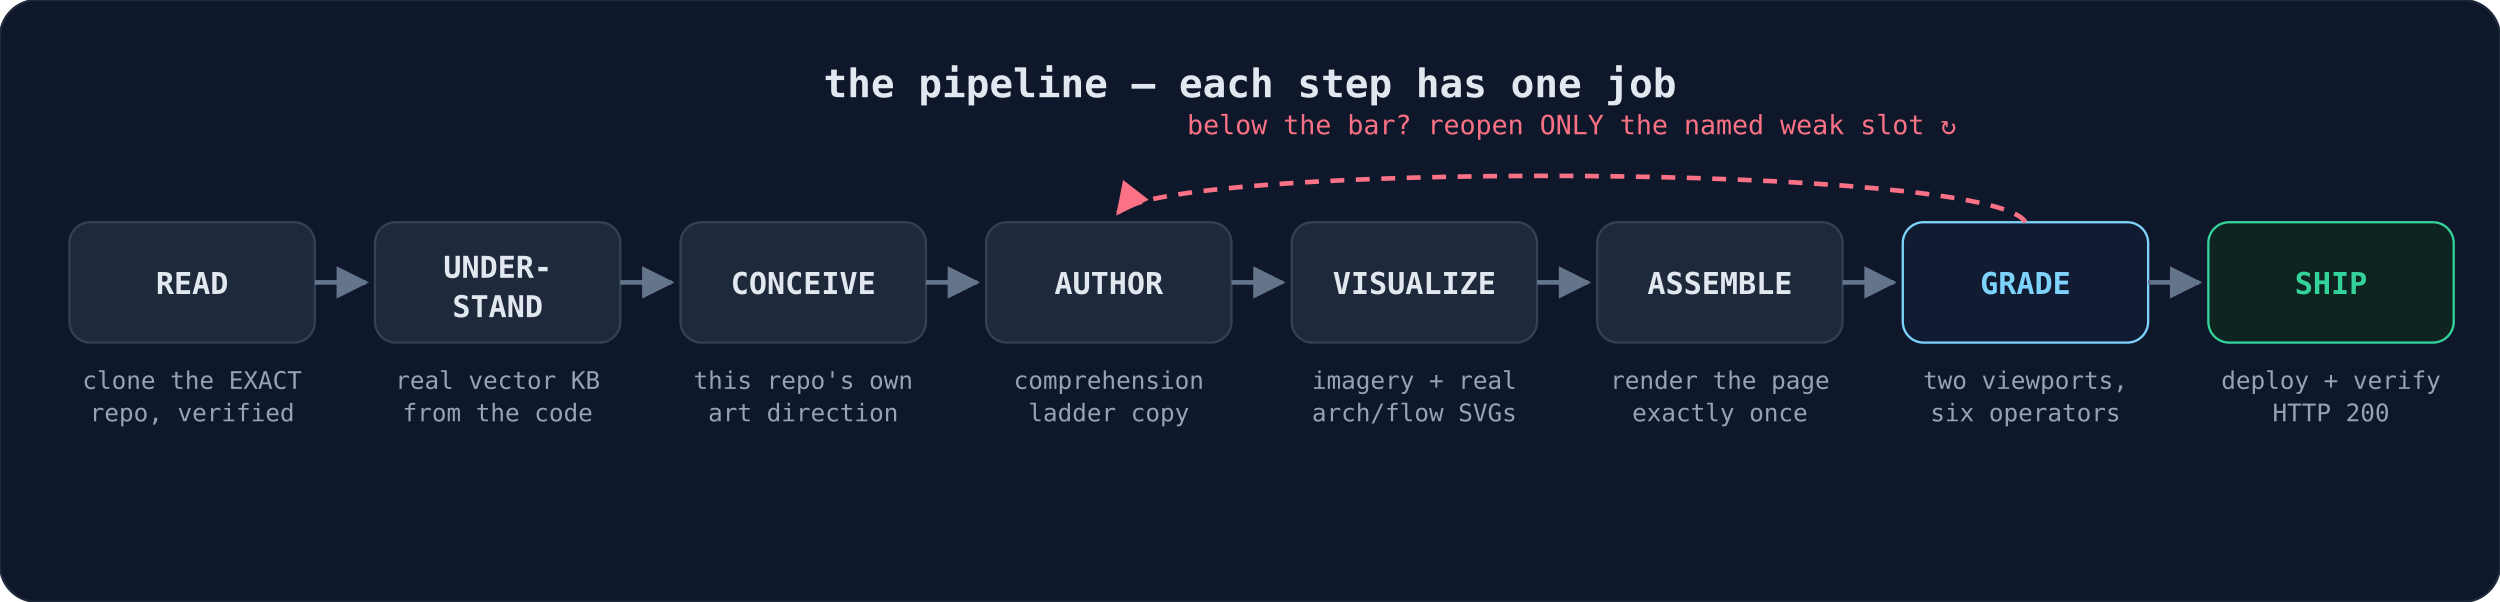
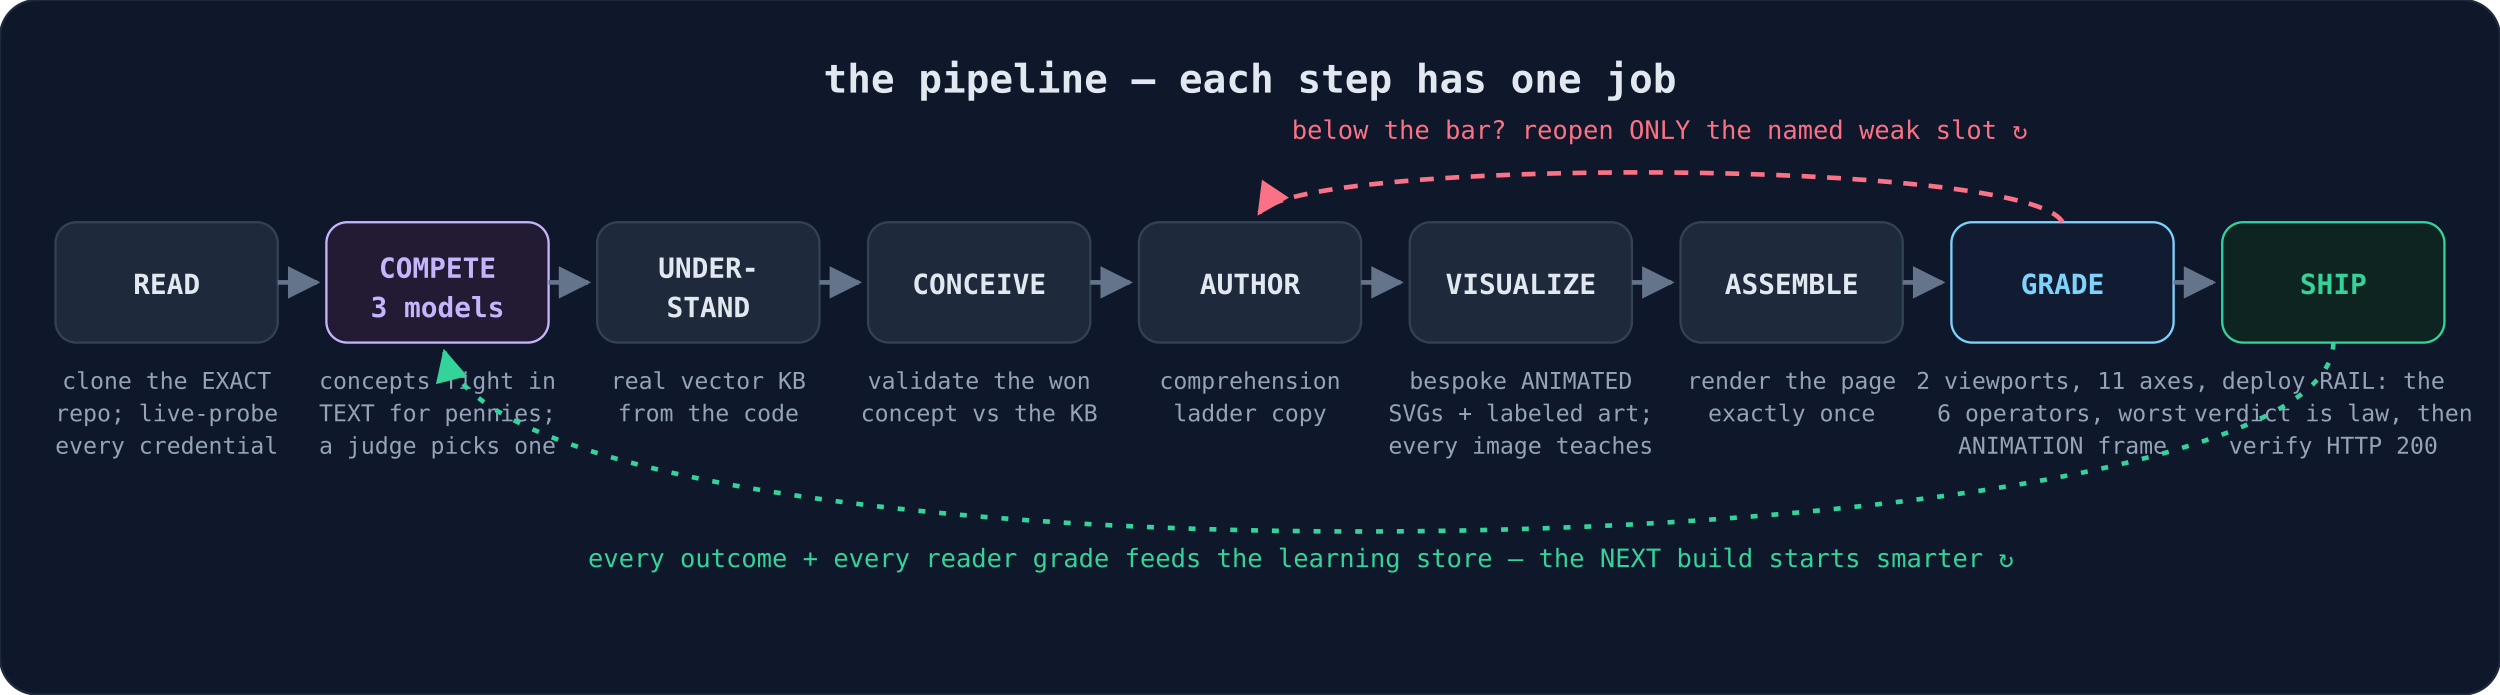
- <svg xmlns="http://www.w3.org/2000/svg" viewBox="0 0 1080 260" font-family="ui-monospace,SFMono-Regular,Menlo,Consolas,monospace">
+ <svg xmlns="http://www.w3.org/2000/svg" viewBox="0 0 1080 300" font-family="ui-monospace,SFMono-Regular,Menlo,Consolas,monospace">
  <defs>
    <marker id="arr" viewBox="0 0 10 10" refX="9" refY="5" markerWidth="7" markerHeight="7" orient="auto-start-reverse">
      <path d="M0 0 L10 5 L0 10 z" fill="#64748b" />
    </marker>
    <marker id="arrR" viewBox="0 0 10 10" refX="9" refY="5" markerWidth="7" markerHeight="7" orient="auto-start-reverse">
      <path d="M0 0 L10 5 L0 10 z" fill="#fb7185" />
    </marker>
+     <marker id="arrG" viewBox="0 0 10 10" refX="9" refY="5" markerWidth="7" markerHeight="7" orient="auto-start-reverse">
+       <path d="M0 0 L10 5 L0 10 z" fill="#34d399" />
+     </marker>
  </defs>
-   <rect x="0" y="0" width="1080" height="260" rx="16" fill="#0f172a" stroke="#1e293b" />
-   <text x="540" y="42" text-anchor="middle" fill="#e2e8f0" font-size="17" font-weight="bold">the pipeline — each step has one job</text>
-   <g font-size="13" font-weight="bold" text-anchor="middle">
-     <rect x="30" y="96" width="106" height="52" rx="9" fill="#1e293b" stroke="#334155" />
-     <text x="83" y="127" fill="#e2e8f0">READ</text>
-     <rect x="162" y="96" width="106" height="52" rx="9" fill="#1e293b" stroke="#334155" />
-     <text x="215" y="120" fill="#e2e8f0">UNDER-</text>
-     <text x="215" y="137" fill="#e2e8f0">STAND</text>
-     <rect x="294" y="96" width="106" height="52" rx="9" fill="#1e293b" stroke="#334155" />
-     <text x="347" y="127" fill="#e2e8f0">CONCEIVE</text>
-     <rect x="426" y="96" width="106" height="52" rx="9" fill="#1e293b" stroke="#334155" />
-     <text x="479" y="127" fill="#e2e8f0">AUTHOR</text>
-     <rect x="558" y="96" width="106" height="52" rx="9" fill="#1e293b" stroke="#334155" />
-     <text x="611" y="127" fill="#e2e8f0">VISUALIZE</text>
-     <rect x="690" y="96" width="106" height="52" rx="9" fill="#1e293b" stroke="#334155" />
-     <text x="743" y="127" fill="#e2e8f0">ASSEMBLE</text>
-     <rect x="822" y="96" width="106" height="52" rx="9" fill="#111c33" stroke="#7dd3fc" />
-     <text x="875" y="127" fill="#7dd3fc">GRADE</text>
-     <rect x="954" y="96" width="106" height="52" rx="9" fill="#0d2420" stroke="#34d399" />
-     <text x="1007" y="127" fill="#34d399">SHIP</text>
+   <rect x="0" y="0" width="1080" height="300" rx="16" fill="#0f172a" stroke="#1e293b" />
+   <text x="540" y="40" text-anchor="middle" fill="#e2e8f0" font-size="17" font-weight="bold">the pipeline — each step has one job</text>
+   <g font-size="12" font-weight="bold" text-anchor="middle">
+     <rect x="24" y="96" width="96" height="52" rx="9" fill="#1e293b" stroke="#334155" />
+     <text x="72" y="127" fill="#e2e8f0">READ</text>
+     <rect x="141" y="96" width="96" height="52" rx="9" fill="#231b33" stroke="#c4b5fd" />
+     <text x="189" y="120" fill="#c4b5fd">COMPETE</text>
+     <text x="189" y="137" fill="#c4b5fd">3 models</text>
+     <rect x="258" y="96" width="96" height="52" rx="9" fill="#1e293b" stroke="#334155" />
+     <text x="306" y="120" fill="#e2e8f0">UNDER-</text>
+     <text x="306" y="137" fill="#e2e8f0">STAND</text>
+     <rect x="375" y="96" width="96" height="52" rx="9" fill="#1e293b" stroke="#334155" />
+     <text x="423" y="127" fill="#e2e8f0">CONCEIVE</text>
+     <rect x="492" y="96" width="96" height="52" rx="9" fill="#1e293b" stroke="#334155" />
+     <text x="540" y="127" fill="#e2e8f0">AUTHOR</text>
+     <rect x="609" y="96" width="96" height="52" rx="9" fill="#1e293b" stroke="#334155" />
+     <text x="657" y="127" fill="#e2e8f0">VISUALIZE</text>
+     <rect x="726" y="96" width="96" height="52" rx="9" fill="#1e293b" stroke="#334155" />
+     <text x="774" y="127" fill="#e2e8f0">ASSEMBLE</text>
+     <rect x="843" y="96" width="96" height="52" rx="9" fill="#111c33" stroke="#7dd3fc" />
+     <text x="891" y="127" fill="#7dd3fc">GRADE</text>
+     <rect x="960" y="96" width="96" height="52" rx="9" fill="#0d2420" stroke="#34d399" />
+     <text x="1008" y="127" fill="#34d399">SHIP</text>
  </g>
  <g stroke="#64748b" stroke-width="2">
-     <line x1="136" y1="122" x2="158" y2="122" marker-end="url(#arr)" />
-     <line x1="268" y1="122" x2="290" y2="122" marker-end="url(#arr)" />
-     <line x1="400" y1="122" x2="422" y2="122" marker-end="url(#arr)" />
-     <line x1="532" y1="122" x2="554" y2="122" marker-end="url(#arr)" />
-     <line x1="664" y1="122" x2="686" y2="122" marker-end="url(#arr)" />
-     <line x1="796" y1="122" x2="818" y2="122" marker-end="url(#arr)" />
-     <line x1="928" y1="122" x2="950" y2="122" marker-end="url(#arr)" />
+     <line x1="120" y1="122" x2="137" y2="122" marker-end="url(#arr)" />
+     <line x1="237" y1="122" x2="254" y2="122" marker-end="url(#arr)" />
+     <line x1="354" y1="122" x2="371" y2="122" marker-end="url(#arr)" />
+     <line x1="471" y1="122" x2="488" y2="122" marker-end="url(#arr)" />
+     <line x1="588" y1="122" x2="605" y2="122" marker-end="url(#arr)" />
+     <line x1="705" y1="122" x2="722" y2="122" marker-end="url(#arr)" />
+     <line x1="822" y1="122" x2="839" y2="122" marker-end="url(#arr)" />
+     <line x1="939" y1="122" x2="956" y2="122" marker-end="url(#arr)" />
  </g>
-   <g font-size="10.5" fill="#94a3b8" text-anchor="middle">
-     <text x="83" y="168">clone the EXACT</text>
-     <text x="83" y="182">repo, verified</text>
-     <text x="215" y="168">real vector KB</text>
-     <text x="215" y="182">from the code</text>
-     <text x="347" y="168">this repo's own</text>
-     <text x="347" y="182">art direction</text>
-     <text x="479" y="168">comprehension</text>
-     <text x="479" y="182">ladder copy</text>
-     <text x="611" y="168">imagery + real</text>
-     <text x="611" y="182">arch/flow SVGs</text>
-     <text x="743" y="168">render the page</text>
-     <text x="743" y="182">exactly once</text>
-     <text x="875" y="168">two viewports,</text>
-     <text x="875" y="182">six operators</text>
-     <text x="1007" y="168">deploy + verify</text>
-     <text x="1007" y="182">HTTP 200</text>
+   <g font-size="10" fill="#94a3b8" text-anchor="middle">
+     <text x="72" y="168">clone the EXACT</text>
+     <text x="72" y="182">repo; live-probe</text>
+     <text x="72" y="196">every credential</text>
+     <text x="189" y="168">concepts fight in</text>
+     <text x="189" y="182">TEXT for pennies;</text>
+     <text x="189" y="196">a judge picks one</text>
+     <text x="306" y="168">real vector KB</text>
+     <text x="306" y="182">from the code</text>
+     <text x="423" y="168">validate the won</text>
+     <text x="423" y="182">concept vs the KB</text>
+     <text x="540" y="168">comprehension</text>
+     <text x="540" y="182">ladder copy</text>
+     <text x="657" y="168">bespoke ANIMATED</text>
+     <text x="657" y="182">SVGs + labeled art;</text>
+     <text x="657" y="196">every image teaches</text>
+     <text x="774" y="168">render the page</text>
+     <text x="774" y="182">exactly once</text>
+     <text x="891" y="168">2 viewports, 11 axes,</text>
+     <text x="891" y="182">6 operators, worst</text>
+     <text x="891" y="196">ANIMATION frame</text>
+     <text x="1008" y="168">deploy RAIL: the</text>
+     <text x="1008" y="182">verdict is law, then</text>
+     <text x="1008" y="196">verify HTTP 200</text>
  </g>
-   <path d="M 875 96 C 860 70, 500 70, 483 92" fill="none" stroke="#fb7185" stroke-width="2" stroke-dasharray="6 5" marker-end="url(#arrR)" />
-   <text x="679" y="58" text-anchor="middle" fill="#fb7185" font-size="11.5">below the bar? reopen ONLY the named weak slot ↻</text>
+   <path d="M 891 96 C 876 68, 560 68, 544 92" fill="none" stroke="#fb7185" stroke-width="2" stroke-dasharray="6 5" marker-end="url(#arrR)" />
+   <text x="717" y="60" text-anchor="middle" fill="#fb7185" font-size="11">below the bar? reopen ONLY the named weak slot ↻</text>
+   <path d="M 1008 148 C 1008 250, 220 262, 192 152" fill="none" stroke="#34d399" stroke-width="2" stroke-dasharray="3 6" marker-end="url(#arrG)" />
+   <text x="562" y="245" text-anchor="middle" fill="#34d399" font-size="11">every outcome + every reader grade feeds the learning store — the NEXT build starts smarter ↻</text>
</svg>
